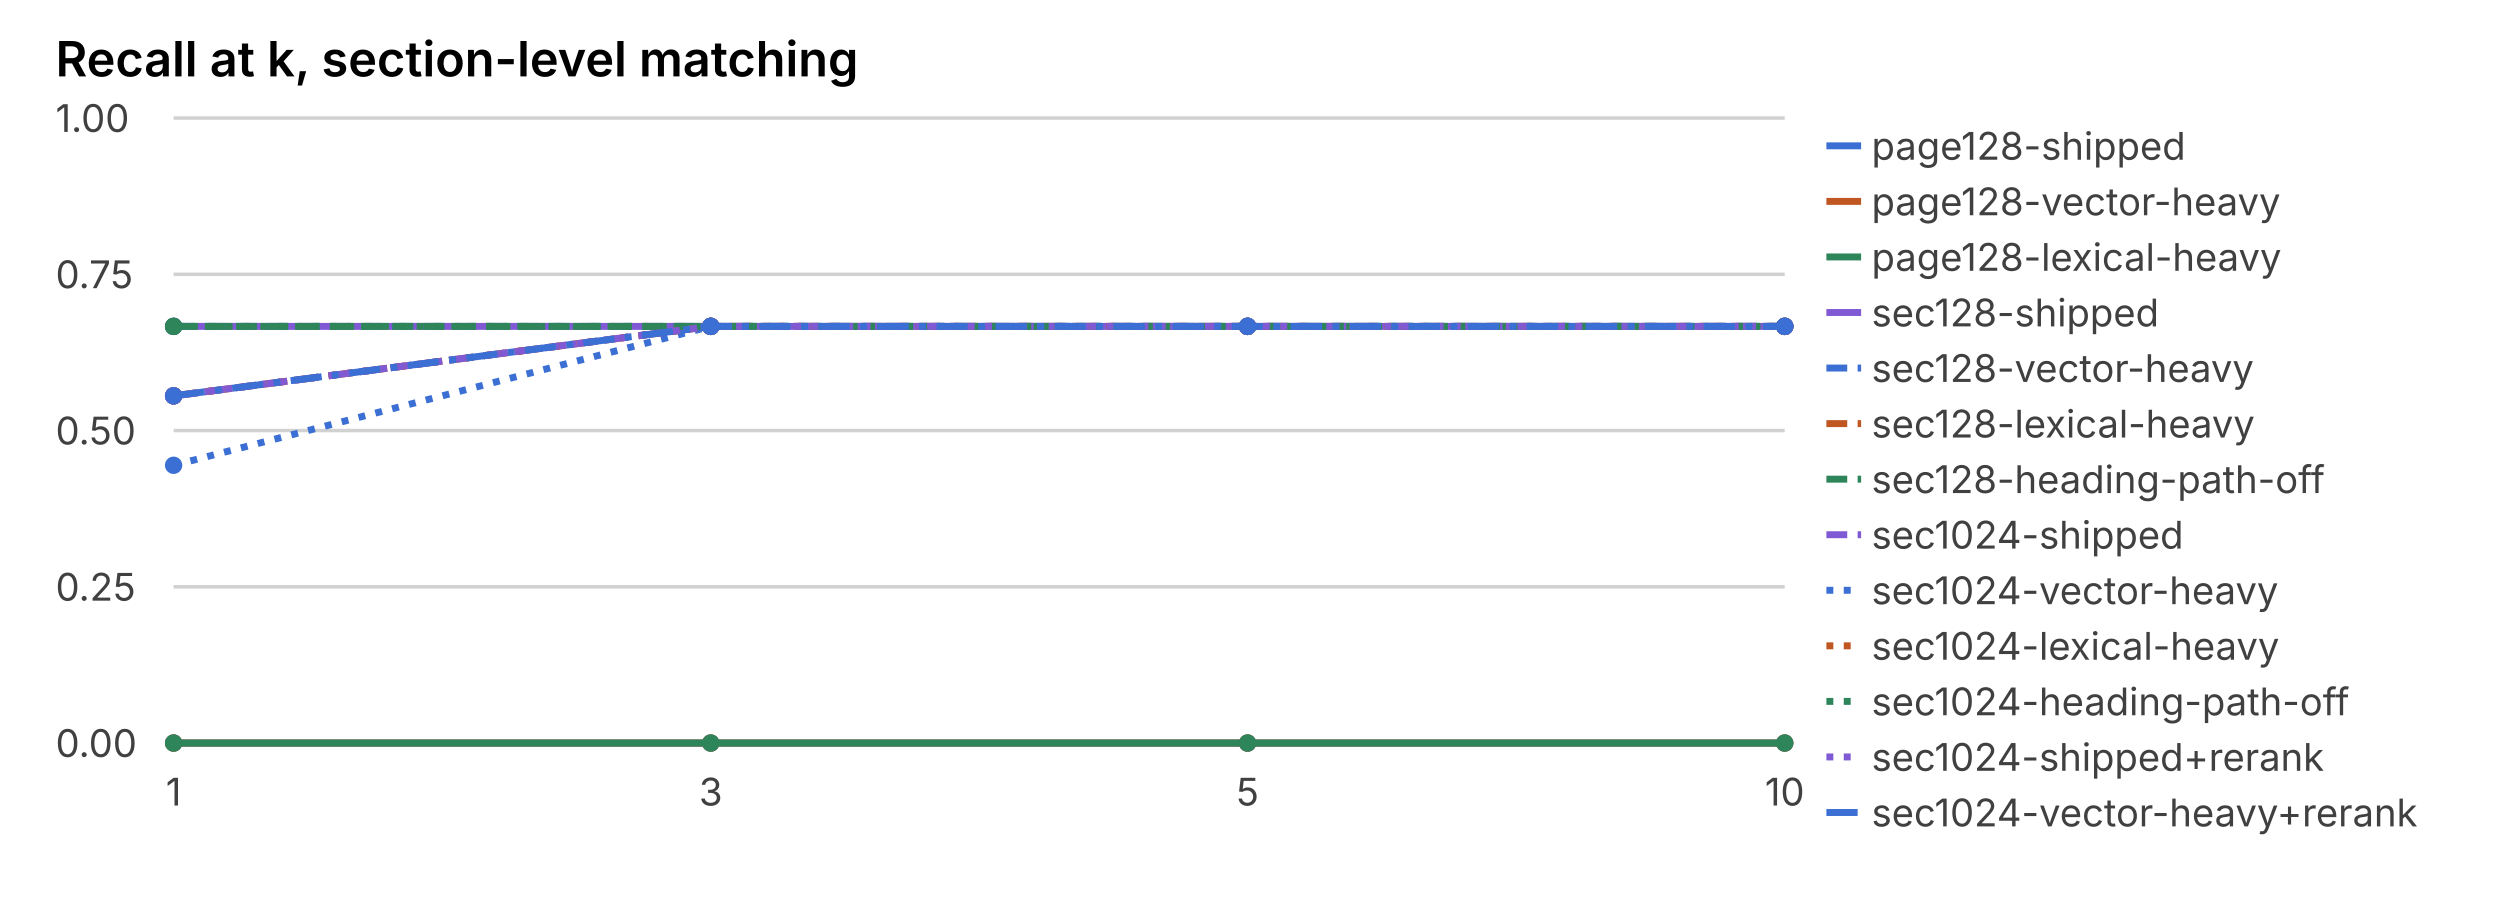
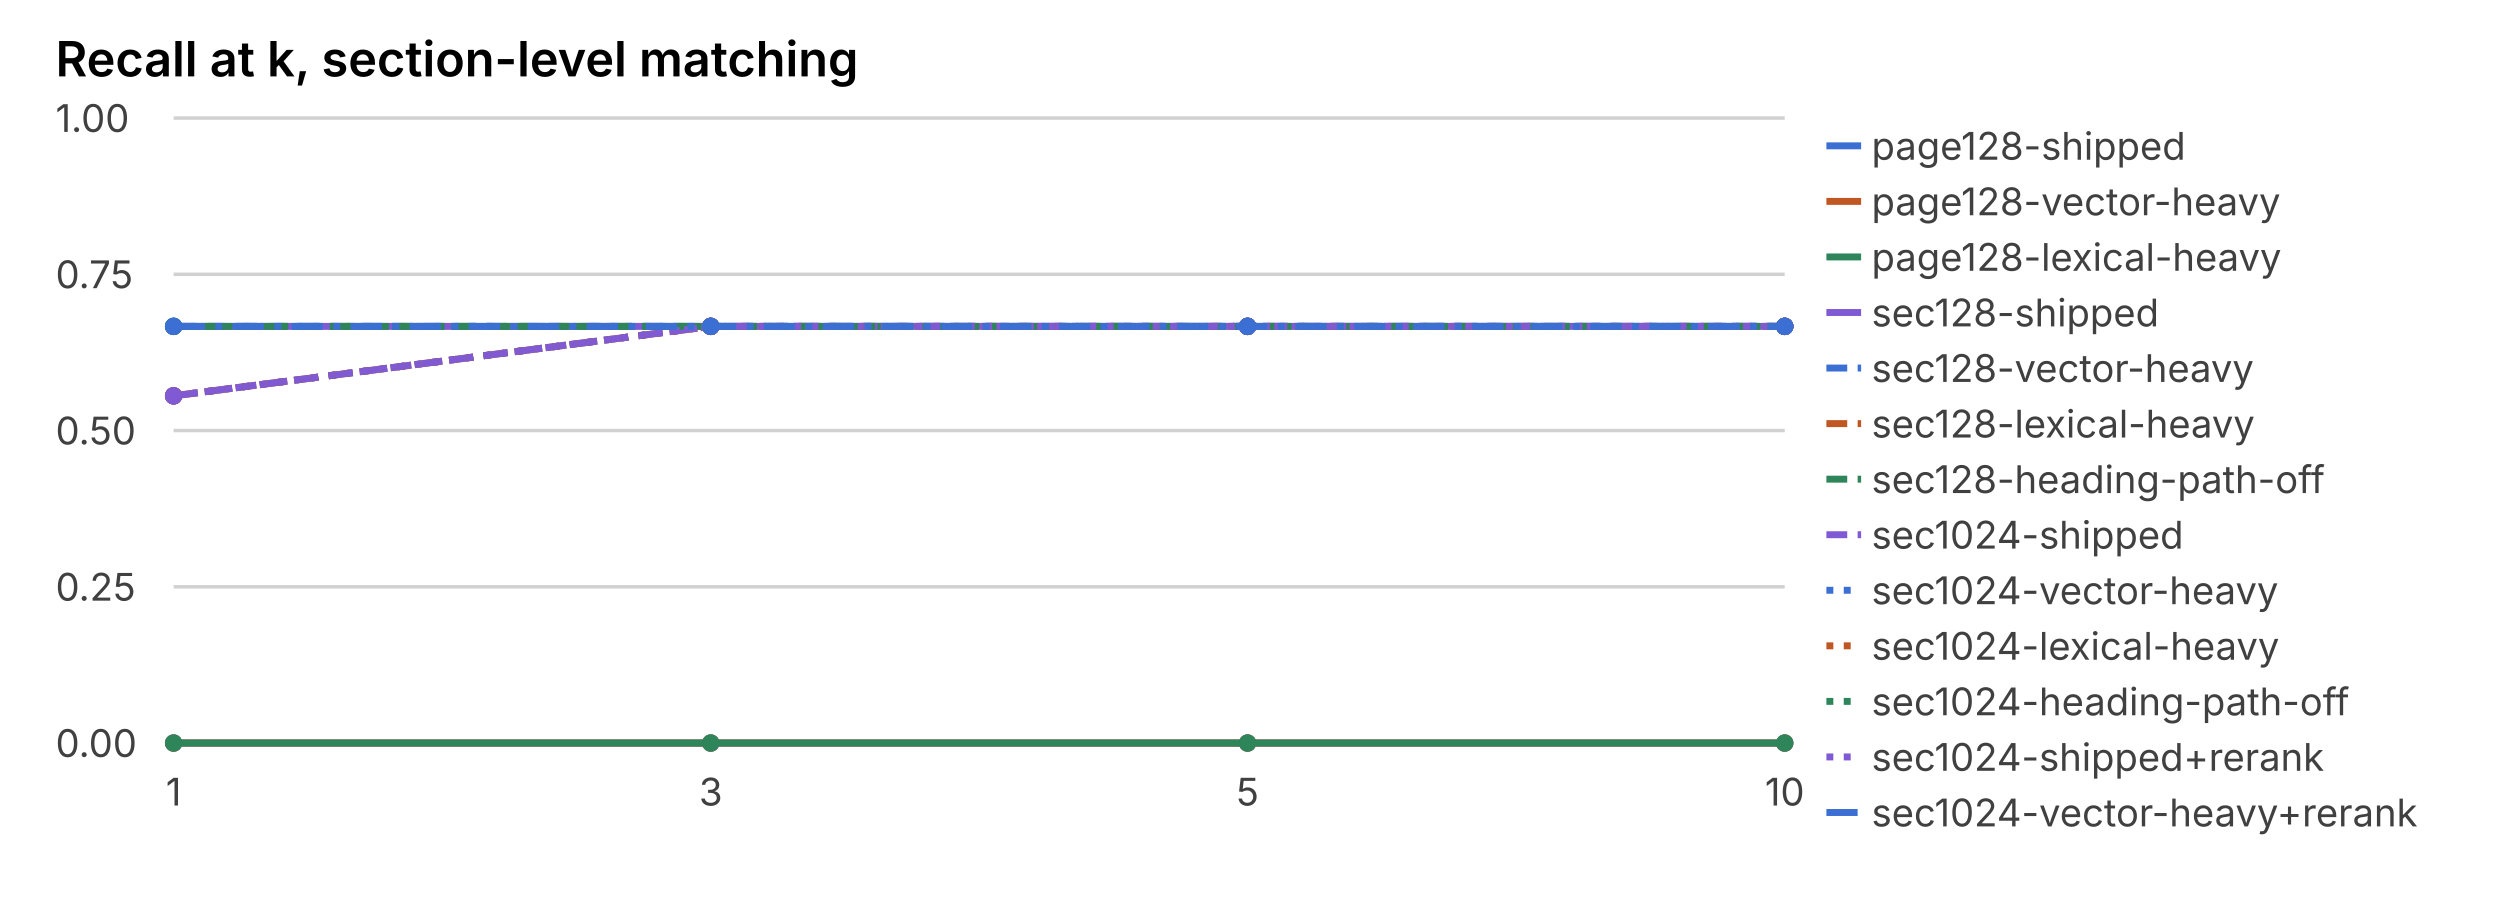
<svg xmlns="http://www.w3.org/2000/svg" viewBox="0 0 720 260" width="720" height="260" role="img" aria-label="Recall at k, section-level matching">
  <style>text{font:13px system-ui,-apple-system,"Segoe UI",sans-serif;fill:currentColor}.t{font-weight:600;font-size:14px}.v{font-size:11px;opacity:.75}.g{stroke:currentColor;opacity:.18}</style>
  <text class="t" x="16" y="22">Recall at k, section-level matching</text>
  <line class="g" x1="50" y1="214.0" x2="514" y2="214.0" />
  <text class="v" x="16" y="218.0">0.00</text>
  <line class="g" x1="50" y1="169.0" x2="514" y2="169.0" />
  <text class="v" x="16" y="173.0">0.25</text>
  <line class="g" x1="50" y1="124.0" x2="514" y2="124.0" />
  <text class="v" x="16" y="128.0">0.50</text>
  <line class="g" x1="50" y1="79.0" x2="514" y2="79.0" />
  <text class="v" x="16" y="83.0">0.75</text>
  <line class="g" x1="50" y1="34.0" x2="514" y2="34.0" />
  <text class="v" x="16" y="38.0">1.00</text>
  <text class="v" x="50.0" y="232.0" text-anchor="middle">1</text>
  <text class="v" x="204.7" y="232.0" text-anchor="middle">3</text>
  <text class="v" x="359.3" y="232.0" text-anchor="middle">5</text>
  <text class="v" x="514.0" y="232.0" text-anchor="middle">10</text>
  <polyline points="50.0,214.0 204.7,214.0 359.3,214.0 514.0,214.0" fill="none" stroke="#3b6fd4" stroke-width="2" />
  <circle cx="50.0" cy="214.0" r="2.5" fill="#3b6fd4" />
  <circle cx="204.7" cy="214.0" r="2.5" fill="#3b6fd4" />
  <circle cx="359.3" cy="214.0" r="2.5" fill="#3b6fd4" />
  <circle cx="514.0" cy="214.0" r="2.5" fill="#3b6fd4" />
  <line x1="526" y1="42" x2="536" y2="42" stroke="#3b6fd4" stroke-width="2" />
  <text class="v" x="539" y="46">page128-shipped</text>
  <polyline points="50.0,214.0 204.7,214.0 359.3,214.0 514.0,214.0" fill="none" stroke="#c05621" stroke-width="2" />
  <circle cx="50.0" cy="214.0" r="2.5" fill="#c05621" />
  <circle cx="204.7" cy="214.0" r="2.5" fill="#c05621" />
  <circle cx="359.3" cy="214.0" r="2.5" fill="#c05621" />
  <circle cx="514.0" cy="214.0" r="2.5" fill="#c05621" />
  <line x1="526" y1="58" x2="536" y2="58" stroke="#c05621" stroke-width="2" />
  <text class="v" x="539" y="62">page128-vector-heavy</text>
  <polyline points="50.0,214.0 204.7,214.0 359.3,214.0 514.0,214.0" fill="none" stroke="#2f855a" stroke-width="2" />
  <circle cx="50.0" cy="214.0" r="2.5" fill="#2f855a" />
  <circle cx="204.7" cy="214.0" r="2.5" fill="#2f855a" />
  <circle cx="359.3" cy="214.0" r="2.5" fill="#2f855a" />
  <circle cx="514.0" cy="214.0" r="2.5" fill="#2f855a" />
  <line x1="526" y1="74" x2="536" y2="74" stroke="#2f855a" stroke-width="2" />
  <text class="v" x="539" y="78">page128-lexical-heavy</text>
  <polyline points="50.0,94.0 204.7,94.0 359.3,94.0 514.0,94.0" fill="none" stroke="#805ad5" stroke-width="2" />
  <circle cx="50.0" cy="94.0" r="2.5" fill="#805ad5" />
  <circle cx="204.7" cy="94.0" r="2.5" fill="#805ad5" />
  <circle cx="359.3" cy="94.0" r="2.5" fill="#805ad5" />
  <circle cx="514.0" cy="94.0" r="2.5" fill="#805ad5" />
  <line x1="526" y1="90" x2="536" y2="90" stroke="#805ad5" stroke-width="2" />
  <text class="v" x="539" y="94">sec128-shipped</text>
  <polyline points="50.0,94.0 204.7,94.0 359.3,94.0 514.0,94.0" fill="none" stroke="#3b6fd4" stroke-width="2" stroke-dasharray="6 3" />
  <circle cx="50.0" cy="94.0" r="2.5" fill="#3b6fd4" />
  <circle cx="204.7" cy="94.0" r="2.5" fill="#3b6fd4" />
  <circle cx="359.3" cy="94.0" r="2.5" fill="#3b6fd4" />
  <circle cx="514.0" cy="94.0" r="2.5" fill="#3b6fd4" />
  <line x1="526" y1="106" x2="536" y2="106" stroke="#3b6fd4" stroke-width="2" stroke-dasharray="6 3" />
  <text class="v" x="539" y="110">sec128-vector-heavy</text>
  <polyline points="50.0,114.0 204.7,94.0 359.3,94.0 514.0,94.0" fill="none" stroke="#c05621" stroke-width="2" stroke-dasharray="6 3" />
  <circle cx="50.0" cy="114.0" r="2.5" fill="#c05621" />
  <circle cx="204.7" cy="94.0" r="2.5" fill="#c05621" />
  <circle cx="359.3" cy="94.0" r="2.5" fill="#c05621" />
  <circle cx="514.0" cy="94.0" r="2.5" fill="#c05621" />
  <line x1="526" y1="122" x2="536" y2="122" stroke="#c05621" stroke-width="2" stroke-dasharray="6 3" />
  <text class="v" x="539" y="126">sec128-lexical-heavy</text>
  <polyline points="50.0,94.0 204.7,94.0 359.3,94.0 514.0,94.0" fill="none" stroke="#2f855a" stroke-width="2" stroke-dasharray="6 3" />
  <circle cx="50.0" cy="94.0" r="2.5" fill="#2f855a" />
  <circle cx="204.7" cy="94.0" r="2.5" fill="#2f855a" />
  <circle cx="359.3" cy="94.0" r="2.5" fill="#2f855a" />
  <circle cx="514.0" cy="94.0" r="2.5" fill="#2f855a" />
  <line x1="526" y1="138" x2="536" y2="138" stroke="#2f855a" stroke-width="2" stroke-dasharray="6 3" />
  <text class="v" x="539" y="142">sec128-heading-path-off</text>
  <polyline points="50.0,114.0 204.7,94.0 359.3,94.0 514.0,94.0" fill="none" stroke="#805ad5" stroke-width="2" stroke-dasharray="6 3" />
  <circle cx="50.0" cy="114.0" r="2.5" fill="#805ad5" />
  <circle cx="204.7" cy="94.0" r="2.5" fill="#805ad5" />
  <circle cx="359.3" cy="94.0" r="2.5" fill="#805ad5" />
  <circle cx="514.0" cy="94.0" r="2.5" fill="#805ad5" />
  <line x1="526" y1="154" x2="536" y2="154" stroke="#805ad5" stroke-width="2" stroke-dasharray="6 3" />
  <text class="v" x="539" y="158">sec1024-shipped</text>
-   <polyline points="50.0,134.0 204.7,94.0 359.3,94.0 514.0,94.0" fill="none" stroke="#3b6fd4" stroke-width="2" stroke-dasharray="2 3" />
-   <circle cx="50.0" cy="134.0" r="2.5" fill="#3b6fd4" />
+   <polyline points="50.0,114.0 204.7,94.0 359.3,94.0 514.0,94.0" fill="none" stroke="#3b6fd4" stroke-width="2" stroke-dasharray="2 3" />
+   <circle cx="50.0" cy="114.0" r="2.5" fill="#3b6fd4" />
  <circle cx="204.7" cy="94.0" r="2.5" fill="#3b6fd4" />
  <circle cx="359.3" cy="94.0" r="2.5" fill="#3b6fd4" />
  <circle cx="514.0" cy="94.0" r="2.5" fill="#3b6fd4" />
  <line x1="526" y1="170" x2="536" y2="170" stroke="#3b6fd4" stroke-width="2" stroke-dasharray="2 3" />
  <text class="v" x="539" y="174">sec1024-vector-heavy</text>
  <polyline points="50.0,114.0 204.7,94.0 359.3,94.0 514.0,94.0" fill="none" stroke="#c05621" stroke-width="2" stroke-dasharray="2 3" />
  <circle cx="50.0" cy="114.0" r="2.5" fill="#c05621" />
  <circle cx="204.7" cy="94.0" r="2.5" fill="#c05621" />
  <circle cx="359.3" cy="94.0" r="2.5" fill="#c05621" />
  <circle cx="514.0" cy="94.0" r="2.5" fill="#c05621" />
  <line x1="526" y1="186" x2="536" y2="186" stroke="#c05621" stroke-width="2" stroke-dasharray="2 3" />
  <text class="v" x="539" y="190">sec1024-lexical-heavy</text>
  <polyline points="50.0,94.0 204.7,94.0 359.3,94.0 514.0,94.0" fill="none" stroke="#2f855a" stroke-width="2" stroke-dasharray="2 3" />
  <circle cx="50.0" cy="94.0" r="2.5" fill="#2f855a" />
  <circle cx="204.7" cy="94.0" r="2.5" fill="#2f855a" />
  <circle cx="359.3" cy="94.0" r="2.5" fill="#2f855a" />
  <circle cx="514.0" cy="94.0" r="2.5" fill="#2f855a" />
  <line x1="526" y1="202" x2="536" y2="202" stroke="#2f855a" stroke-width="2" stroke-dasharray="2 3" />
  <text class="v" x="539" y="206">sec1024-heading-path-off</text>
  <polyline points="50.0,114.0 204.7,94.0 359.3,94.0 514.0,94.0" fill="none" stroke="#805ad5" stroke-width="2" stroke-dasharray="2 3" />
  <circle cx="50.0" cy="114.0" r="2.5" fill="#805ad5" />
  <circle cx="204.7" cy="94.0" r="2.5" fill="#805ad5" />
  <circle cx="359.3" cy="94.0" r="2.5" fill="#805ad5" />
  <circle cx="514.0" cy="94.0" r="2.5" fill="#805ad5" />
  <line x1="526" y1="218" x2="536" y2="218" stroke="#805ad5" stroke-width="2" stroke-dasharray="2 3" />
  <text class="v" x="539" y="222">sec1024-shipped+rerank</text>
-   <polyline points="50.0,114.0 204.7,94.0 359.3,94.0 514.0,94.0" fill="none" stroke="#3b6fd4" stroke-width="2" stroke-dasharray="9 3 2 3" />
-   <circle cx="50.0" cy="114.0" r="2.5" fill="#3b6fd4" />
+   <polyline points="50.0,94.0 204.7,94.0 359.3,94.0 514.0,94.0" fill="none" stroke="#3b6fd4" stroke-width="2" stroke-dasharray="9 3 2 3" />
+   <circle cx="50.0" cy="94.0" r="2.5" fill="#3b6fd4" />
  <circle cx="204.7" cy="94.0" r="2.5" fill="#3b6fd4" />
  <circle cx="359.3" cy="94.0" r="2.5" fill="#3b6fd4" />
  <circle cx="514.0" cy="94.0" r="2.5" fill="#3b6fd4" />
  <line x1="526" y1="234" x2="536" y2="234" stroke="#3b6fd4" stroke-width="2" stroke-dasharray="9 3 2 3" />
  <text class="v" x="539" y="238">sec1024-vector-heavy+rerank</text>
</svg>
